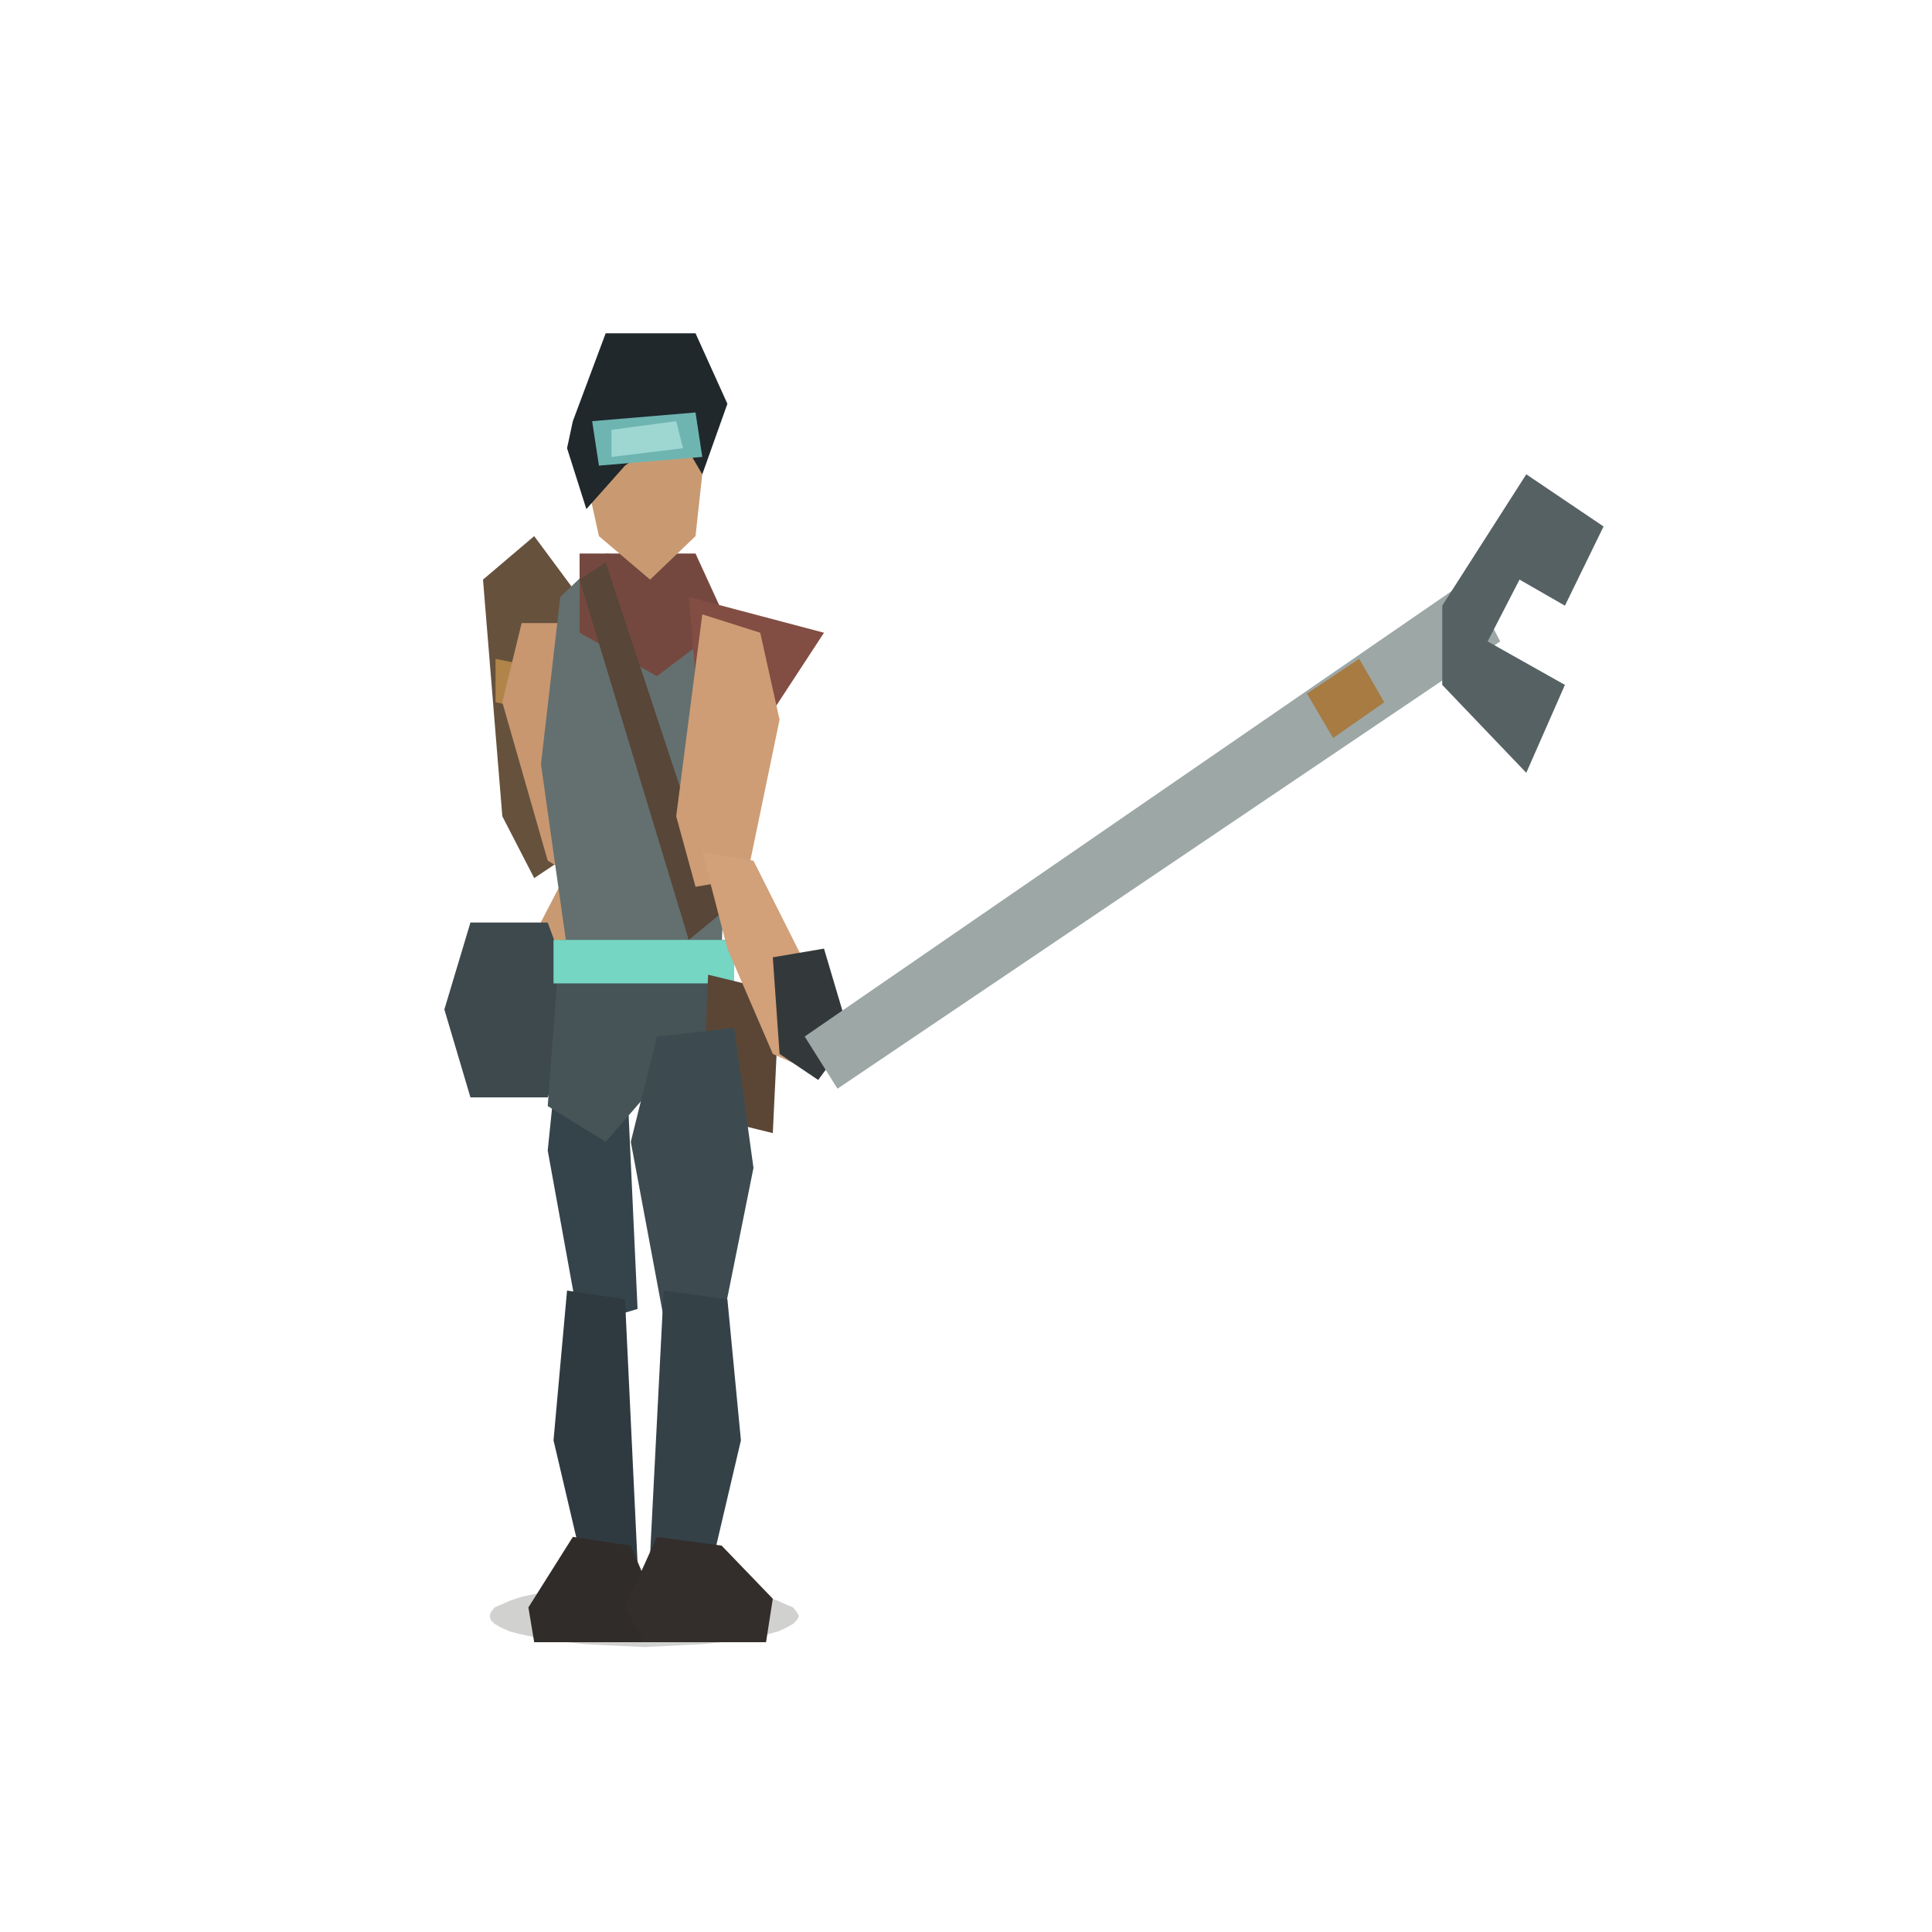
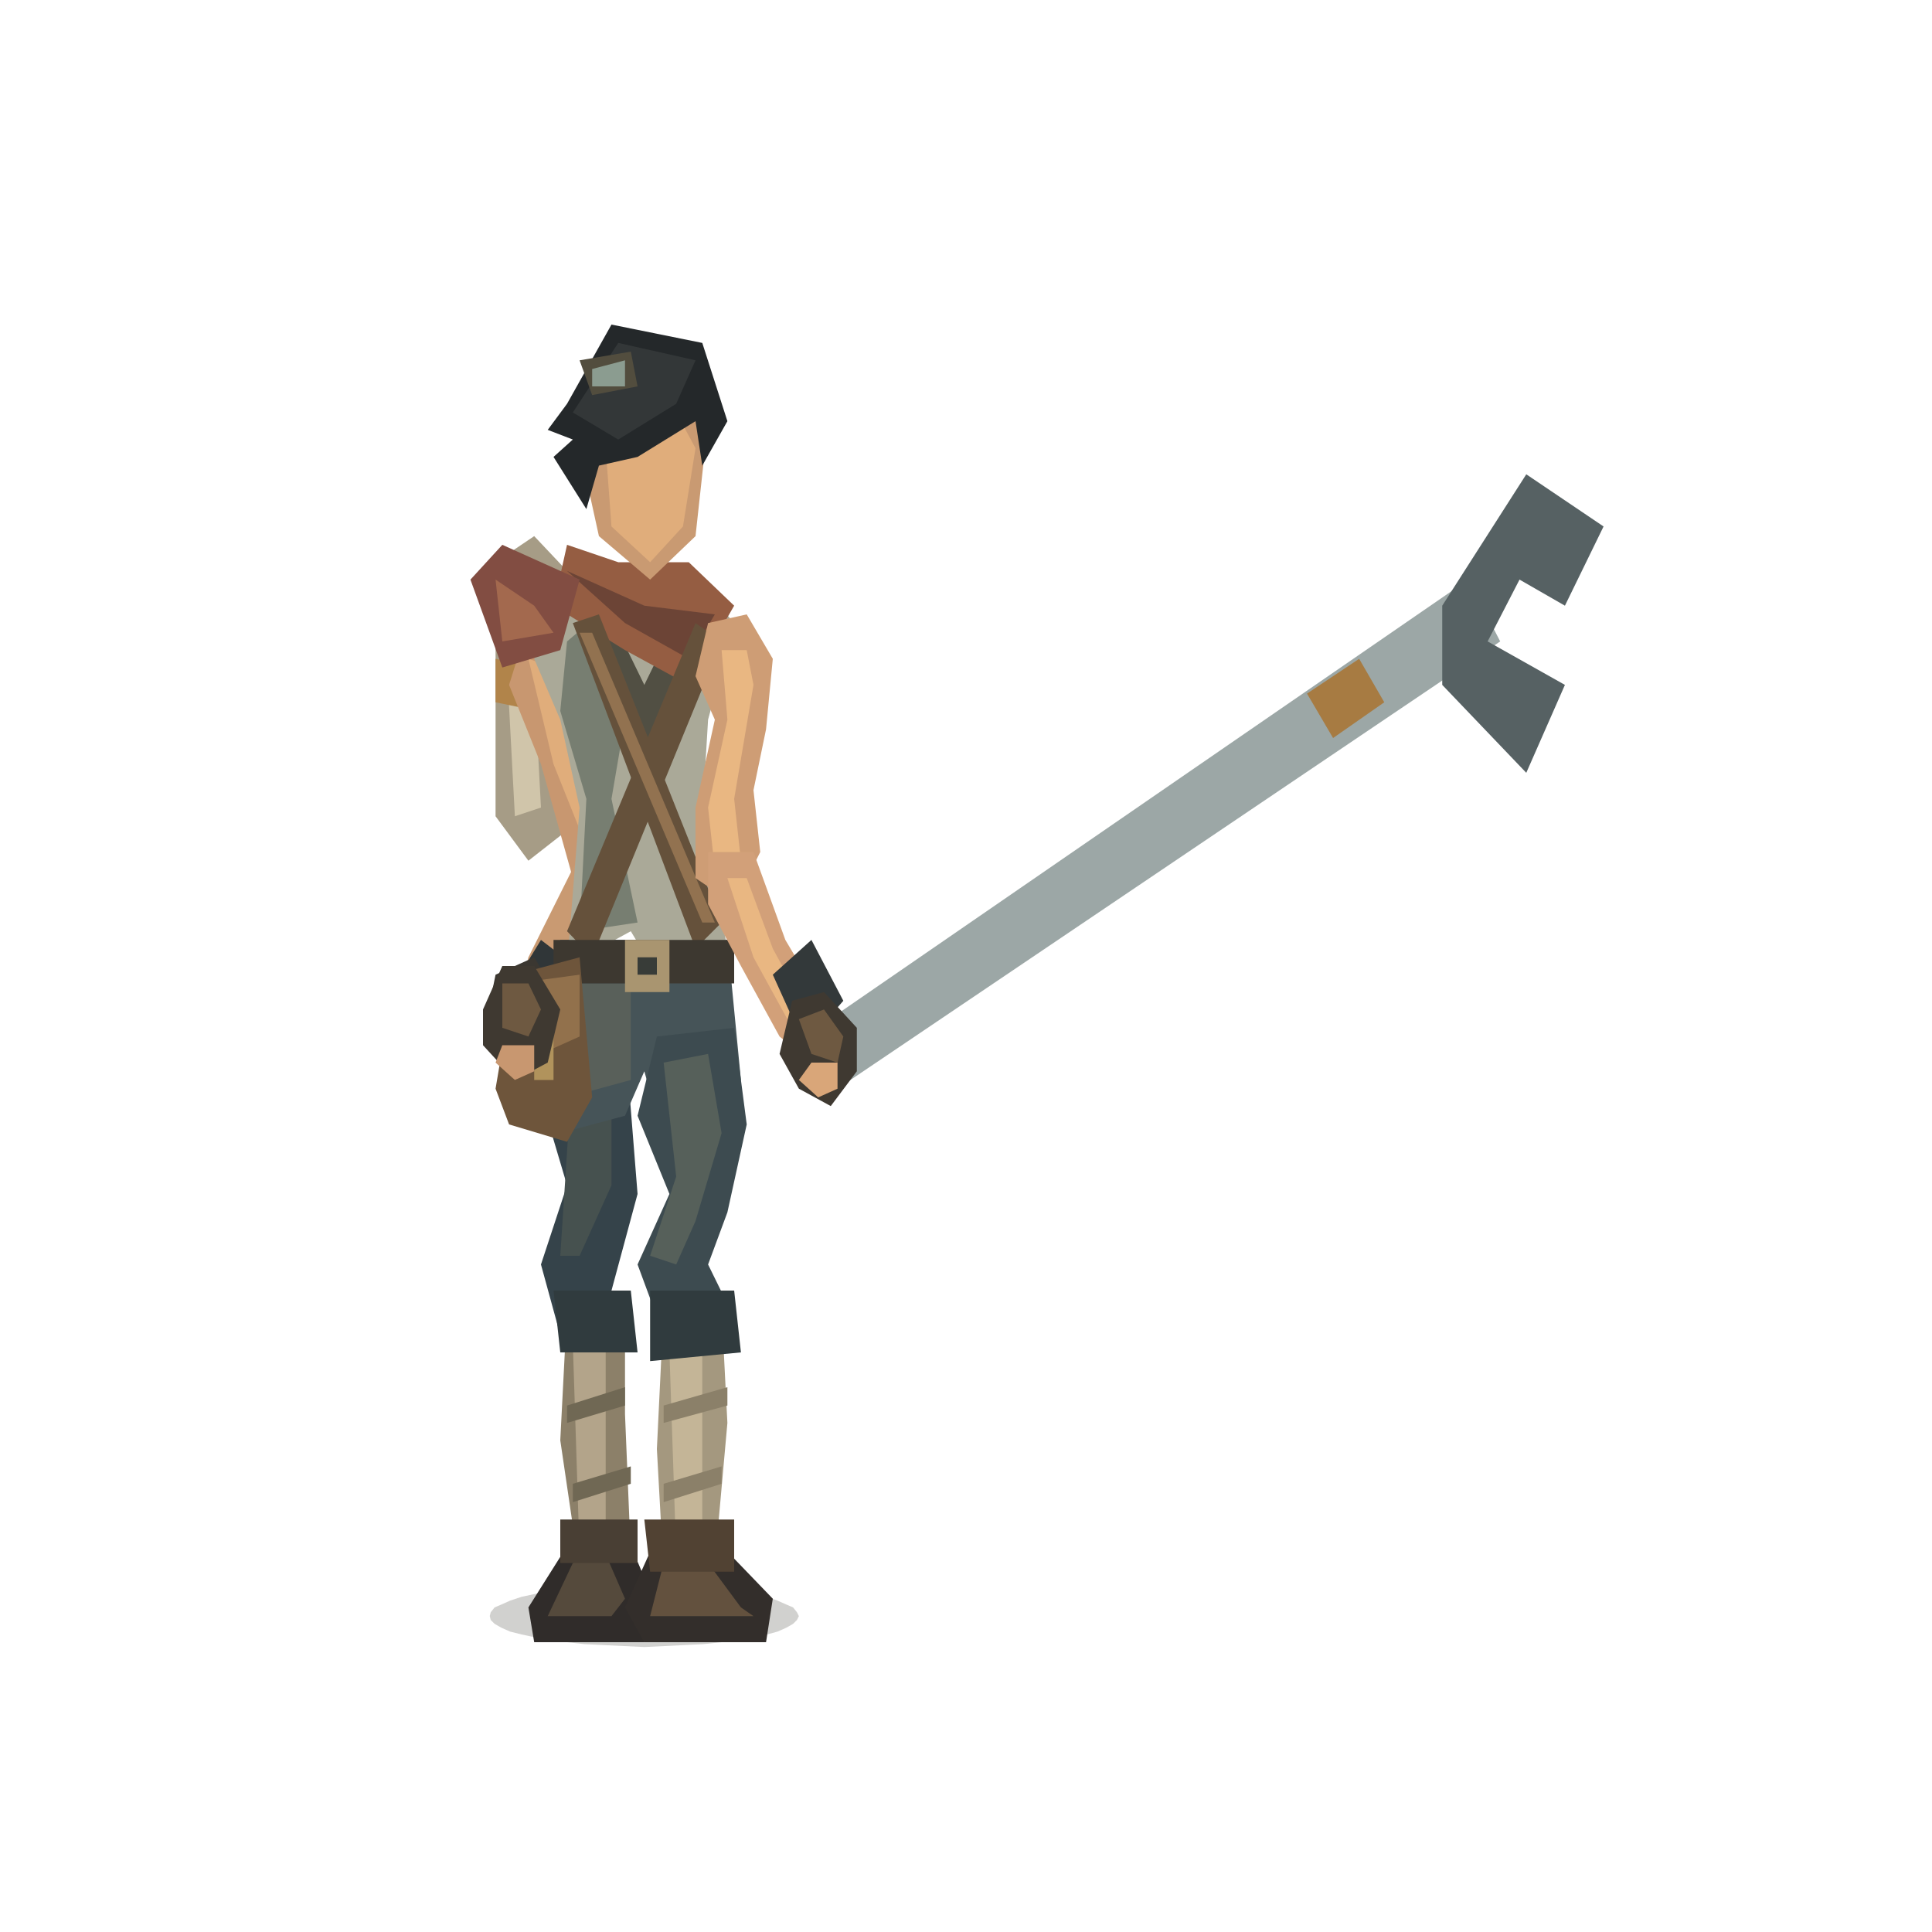
<svg xmlns="http://www.w3.org/2000/svg" viewBox="-1 -1 2 2" id="rival-scout">
  <polygon id="rival-ground-shadow-shape" points="-0.173,0.673 -0.175,0.677 -0.179,0.681 -0.186,0.685 -0.195,0.689 -0.206,0.692 -0.22,0.695 -0.236,0.698 -0.253,0.7 -0.272,0.702 -0.292,0.703 -0.312,0.704 -0.333,0.705 -0.354,0.704 -0.375,0.703 -0.395,0.702 -0.413,0.7 -0.431,0.698 -0.446,0.695 -0.46,0.692 -0.472,0.689 -0.481,0.685 -0.488,0.681 -0.492,0.677 -0.493,0.673 -0.492,0.669 -0.488,0.664 -0.481,0.661 -0.472,0.657 -0.46,0.653 -0.446,0.65 -0.431,0.647 -0.413,0.645 -0.395,0.643 -0.375,0.642 -0.354,0.641 -0.333,0.641 -0.312,0.641 -0.292,0.642 -0.272,0.643 -0.253,0.645 -0.236,0.647 -0.22,0.65 -0.206,0.653 -0.195,0.657 -0.186,0.661 -0.179,0.664 -0.175,0.669" fill="#49463f" opacity="0.25" />
-   <polygon id="rival-far-thigh-shape" points="-0.42,0.064 -0.353,0.073 -0.34,0.355 -0.4,0.373 -0.433,0.191" fill="#35434a" opacity="1" />
-   <polygon id="rival-far-calf-shape" points="-0.413,0.336 -0.353,0.345 -0.34,0.618 -0.393,0.636 -0.427,0.491" fill="#2f3a40" opacity="1" />
+   <polygon id="rival-far-thigh-shape" points="-0.42,0.064 -0.353,0.073 -0.34,0.236 -0.367,0.336 -0.353,0.382 -0.42,0.382 -0.44,0.309 -0.413,0.227 -0.44,0.136" fill="#35434a" opacity="1" />
+   <polygon id="rival-far-thigh-inset" points="-0.407,0.1 -0.367,0.109 -0.367,0.227 -0.4,0.3 -0.42,0.3" fill="#46514f" opacity="1" />
+   <polygon id="rival-far-calf-shape" points="-0.413,0.355 -0.353,0.355 -0.353,0.464 -0.347,0.609 -0.4,0.627 -0.42,0.491" fill="#8c8069" opacity="1" />
+   <polygon id="rival-far-wrap-inset" points="-0.407,0.391 -0.373,0.391 -0.373,0.6 -0.4,0.609" fill="#b3a48a" opacity="1" />
+   <polygon id="rival-far-wrap-seam" points="-0.413,0.455 -0.353,0.436 -0.353,0.455 -0.413,0.473" fill="#706854" opacity="1" />
+   <polygon id="rival-far-wrap-lower-seam" points="-0.407,0.536 -0.347,0.518 -0.347,0.536 -0.407,0.555" fill="#706854" opacity="1" />
+   <polygon id="rival-far-trouser-cuff" points="-0.427,0.336 -0.347,0.336 -0.34,0.4 -0.42,0.4" fill="#303b3e" opacity="1" />
  <polygon id="rival-far-boot-shape" points="-0.407,0.591 -0.347,0.6 -0.32,0.664 -0.333,0.7 -0.447,0.7 -0.453,0.664" fill="#302c2a" opacity="1" />
-   <polygon id="rival-rope-coil-shape" points="-0.5,-0.4 -0.447,-0.445 -0.387,-0.364 -0.393,-0.127 -0.447,-0.091 -0.48,-0.155" fill="#66513d" opacity="1" />
+   <polygon id="rival-far-boot-inset" points="-0.407,0.618 -0.373,0.609 -0.353,0.655 -0.367,0.673 -0.433,0.673" fill="#554a3c" opacity="1" />
+   <polygon id="rival-far-boot-cuff" points="-0.42,0.573 -0.34,0.573 -0.34,0.618 -0.42,0.618" fill="#493f34" opacity="1" />
+   <polygon id="rival-rope-coil-shape" points="-0.487,-0.418 -0.447,-0.445 -0.413,-0.409 -0.407,-0.145 -0.453,-0.109 -0.487,-0.155" fill="#a69c86" opacity="1" />
+   <polygon id="rival-rope-coil-inset" points="-0.48,-0.4 -0.453,-0.409 -0.44,-0.164 -0.467,-0.155" fill="#d0c5aa" opacity="1" />
  <polygon id="rival-rope-coil-band-shape" points="-0.487,-0.318 -0.4,-0.3 -0.4,-0.255 -0.487,-0.273" fill="#b1844a" opacity="1" />
-   <polygon id="rival-far-upper-arm-shape" points="-0.46,-0.355 -0.407,-0.355 -0.36,-0.145 -0.387,-0.082 -0.433,-0.109 -0.48,-0.273" fill="#c89770" opacity="1" />
-   <polygon id="rival-far-forearm-shape" points="-0.393,-0.136 -0.347,-0.145 -0.427,0.064 -0.467,0.073 -0.473,0.018" fill="#c99a72" opacity="1" />
-   <polygon id="rival-far-glove-shape" points="-0.467,-0.009 -0.413,0.009 -0.427,0.091 -0.473,0.091 -0.493,0.055" fill="#303638" opacity="1" />
-   <polygon id="rival-survey-guard-contour" points="-0.513,-0.045 -0.433,-0.045 -0.4,0.045 -0.433,0.136 -0.513,0.136 -0.54,0.045" fill="#3d494d" opacity="1" />
-   <polygon id="rival-pelvis-wrap-shape" points="-0.42,-0.027 -0.247,-0.027 -0.233,0.155 -0.293,0.182 -0.333,0.136 -0.373,0.182 -0.433,0.145" fill="#465458" opacity="1" />
-   <polygon id="rival-vest-shape" points="-0.42,-0.382 -0.373,-0.427 -0.287,-0.418 -0.24,-0.345 -0.253,-0.018 -0.413,-0.018 -0.44,-0.209" fill="#64706f" opacity="1" />
-   <polygon id="rival-scarf-collar-shape" points="-0.4,-0.427 -0.28,-0.427 -0.247,-0.355 -0.32,-0.3 -0.4,-0.345" fill="#75483f" opacity="1" />
-   <polygon id="rival-scarf-tail-shape" points="-0.287,-0.382 -0.147,-0.345 -0.2,-0.264 -0.28,-0.3" fill="#824d42" opacity="1" />
+   <polygon id="rival-far-upper-arm-shape" points="-0.453,-0.355 -0.413,-0.345 -0.387,-0.264 -0.34,-0.155 -0.367,-0.082 -0.407,-0.091 -0.44,-0.209 -0.473,-0.291" fill="#c89770" opacity="1" />
+   <polygon id="rival-far-arm-inset" points="-0.453,-0.318 -0.427,-0.309 -0.407,-0.218 -0.367,-0.127 -0.387,-0.109 -0.427,-0.209" fill="#e0ad7b" opacity="1" />
+   <polygon id="rival-far-forearm-shape" points="-0.38,-0.155 -0.327,-0.118 -0.38,-0.018 -0.427,0.064 -0.467,0.045 -0.453,-0.009" fill="#c99a72" opacity="1" />
+   <polygon id="rival-far-forearm-inset" points="-0.36,-0.118 -0.34,-0.109 -0.4,0.009 -0.433,0.018" fill="#e0ad7b" opacity="1" />
+   <polygon id="rival-far-glove-shape" points="-0.44,-0.027 -0.393,0.009 -0.42,0.064 -0.473,0.027" fill="#303638" opacity="1" />
+   <polygon id="rival-survey-guard-contour" points="-0.487,0.009 -0.447,-0.009 -0.42,0.036 -0.433,0.1 -0.467,0.118 -0.5,0.073" fill="#3b3731" opacity="1" />
+   <polygon id="rival-pelvis-wrap-shape" points="-0.42,-0.027 -0.247,-0.027 -0.233,0.118 -0.267,0.173 -0.32,0.155 -0.333,0.109 -0.353,0.155 -0.42,0.173 -0.44,0.118" fill="#465458" opacity="1" />
+   <polygon id="rival-pelvis-wrap-inset" points="-0.407,0.018 -0.347,0.018 -0.347,0.118 -0.413,0.136" fill="#59605a" opacity="1" />
+   <polygon id="rival-vest-shape" points="-0.42,-0.373 -0.38,-0.409 -0.287,-0.409 -0.24,-0.355 -0.267,-0.255 -0.273,-0.155 -0.247,-0.018 -0.32,0.009 -0.347,-0.036 -0.413,0 -0.4,-0.164 -0.42,-0.255 -0.447,-0.318" fill="#aaa998" opacity="1" />
+   <polygon id="rival-vest-inset" points="-0.413,-0.336 -0.38,-0.364 -0.353,-0.255 -0.367,-0.173 -0.34,-0.045 -0.4,-0.036 -0.393,-0.173 -0.42,-0.264" fill="#777e71" opacity="1" />
+   <polygon id="rival-vest-collar-detail" points="-0.373,-0.373 -0.333,-0.291 -0.293,-0.373 -0.287,-0.282 -0.333,-0.2 -0.38,-0.291" fill="#514f43" opacity="1" />
+   <polygon id="rival-scarf-collar-shape" points="-0.413,-0.436 -0.36,-0.418 -0.287,-0.418 -0.24,-0.373 -0.287,-0.291 -0.353,-0.327 -0.427,-0.373" fill="#955d42" opacity="1" />
+   <polygon id="rival-scarf-collar-inset" points="-0.413,-0.409 -0.333,-0.373 -0.26,-0.364 -0.287,-0.318 -0.353,-0.355" fill="#6c4436" opacity="1" />
+   <polygon id="rival-scarf-tail-shape" points="-0.4,-0.4 -0.48,-0.436 -0.513,-0.4 -0.48,-0.309 -0.42,-0.327" fill="#824d42" opacity="1" />
+   <polygon id="rival-scarf-tail-inset" points="-0.487,-0.4 -0.447,-0.373 -0.427,-0.345 -0.48,-0.336" fill="#a3694e" opacity="1" />
  <polygon id="rival-face-shape" points="-0.38,-0.591 -0.307,-0.627 -0.267,-0.564 -0.28,-0.445 -0.327,-0.4 -0.38,-0.445 -0.4,-0.536" fill="#c99a72" opacity="1" />
-   <polygon id="rival-hair-shape" points="-0.407,-0.564 -0.373,-0.655 -0.28,-0.655 -0.247,-0.582 -0.273,-0.509 -0.3,-0.555 -0.353,-0.518 -0.393,-0.473 -0.413,-0.536" fill="#20282c" opacity="1" />
-   <polygon id="rival-goggles-shape" points="-0.387,-0.564 -0.28,-0.573 -0.273,-0.527 -0.38,-0.518" fill="#6eb5b1" opacity="1" />
-   <polygon id="rival-goggles-mid-mark" points="-0.367,-0.555 -0.3,-0.564 -0.293,-0.536 -0.367,-0.527" fill="#9ed7d2" opacity="1" />
-   <polygon id="rival-harness-shape" points="-0.4,-0.4 -0.373,-0.418 -0.253,-0.055 -0.287,-0.027" fill="#584638" opacity="1" />
-   <polygon id="rival-salvage-band-shape" points="-0.427,-0.027 -0.24,-0.027 -0.24,0.018 -0.427,0.018" fill="#75d6c4" opacity="1" />
-   <polygon id="rival-tool-pouch-shape" points="-0.267,0.009 -0.193,0.027 -0.2,0.173 -0.273,0.155" fill="#5b4636" opacity="1" />
-   <polygon id="rival-near-thigh-shape" points="-0.32,0.073 -0.24,0.064 -0.22,0.209 -0.253,0.373 -0.313,0.364 -0.347,0.182" fill="#3d4b50" opacity="1" />
-   <polygon id="rival-near-calf-shape" points="-0.313,0.336 -0.247,0.345 -0.233,0.491 -0.267,0.636 -0.327,0.609" fill="#344248" opacity="1" />
+   <polygon id="rival-face-inset" points="-0.373,-0.536 -0.3,-0.573 -0.28,-0.536 -0.293,-0.455 -0.327,-0.418 -0.367,-0.455" fill="#e0ad7b" opacity="1" />
+   <polygon id="rival-hair-shape" points="-0.413,-0.582 -0.367,-0.664 -0.273,-0.645 -0.247,-0.564 -0.273,-0.518 -0.28,-0.564 -0.34,-0.527 -0.38,-0.518 -0.393,-0.473 -0.427,-0.527 -0.407,-0.545 -0.433,-0.555" fill="#24282a" opacity="1" />
+   <polygon id="rival-hair-inset" points="-0.407,-0.573 -0.36,-0.645 -0.28,-0.627 -0.3,-0.582 -0.36,-0.545" fill="#333738" opacity="1" />
+   <polygon id="rival-goggles-shape" points="-0.4,-0.627 -0.347,-0.636 -0.34,-0.6 -0.387,-0.591" fill="#524d3e" opacity="1" />
+   <polygon id="rival-goggles-mid-mark" points="-0.387,-0.618 -0.353,-0.627 -0.353,-0.6 -0.387,-0.6" fill="#8b9c90" opacity="1" />
+   <polygon id="rival-harness-shape" points="-0.407,-0.355 -0.38,-0.364 -0.253,-0.045 -0.28,-0.018" fill="#65513b" opacity="1" />
+   <polygon id="rival-harness-cross-strap" points="-0.28,-0.355 -0.253,-0.336 -0.387,-0.009 -0.413,-0.036" fill="#65513b" opacity="1" />
+   <polygon id="rival-harness-inset" points="-0.4,-0.345 -0.387,-0.345 -0.26,-0.045 -0.273,-0.045" fill="#927250" opacity="1" />
+   <polygon id="rival-salvage-band-shape" points="-0.427,-0.027 -0.24,-0.027 -0.24,0.018 -0.427,0.018" fill="#3d3830" opacity="1" />
+   <polygon id="rival-belt-buckle-detail" points="-0.353,-0.027 -0.307,-0.027 -0.307,0.027 -0.353,0.027" fill="#a99570" opacity="1" />
+   <polygon id="rival-belt-buckle-inset" points="-0.34,-0.009 -0.32,-0.009 -0.32,0.009 -0.34,0.009" fill="#383c38" opacity="1" />
+   <polygon id="rival-tool-pouch-shape" points="-0.467,0.009 -0.4,-0.009 -0.387,0.136 -0.413,0.182 -0.473,0.164 -0.487,0.127" fill="#6e553b" opacity="1" />
+   <polygon id="rival-tool-pouch-flap-detail" points="-0.467,0.018 -0.4,0.009 -0.4,0.073 -0.44,0.091 -0.473,0.064" fill="#92714c" opacity="1" />
+   <polygon id="rival-tool-pouch-buckle-detail" points="-0.447,0.064 -0.427,0.064 -0.427,0.118 -0.447,0.118" fill="#b1935c" opacity="1" />
+   <polygon id="rival-near-thigh-shape" points="-0.32,0.073 -0.24,0.064 -0.227,0.164 -0.247,0.255 -0.267,0.309 -0.24,0.364 -0.313,0.382 -0.34,0.309 -0.307,0.236 -0.34,0.155" fill="#3d4b50" opacity="1" />
+   <polygon id="rival-near-thigh-inset" points="-0.313,0.1 -0.267,0.091 -0.253,0.173 -0.28,0.264 -0.3,0.309 -0.327,0.3 -0.3,0.218" fill="#56605a" opacity="1" />
+   <polygon id="rival-near-calf-shape" points="-0.313,0.355 -0.253,0.355 -0.247,0.473 -0.26,0.618 -0.313,0.627 -0.32,0.5" fill="#a4987f" opacity="1" />
+   <polygon id="rival-near-wrap-inset" points="-0.307,0.4 -0.273,0.4 -0.273,0.6 -0.3,0.609" fill="#c4b597" opacity="1" />
+   <polygon id="rival-near-wrap-seam" points="-0.313,0.455 -0.247,0.436 -0.247,0.455 -0.313,0.473" fill="#8b8069" opacity="1" />
+   <polygon id="rival-near-wrap-lower-seam" points="-0.313,0.536 -0.253,0.518 -0.253,0.536 -0.313,0.555" fill="#8b8069" opacity="1" />
+   <polygon id="rival-near-trouser-cuff" points="-0.327,0.336 -0.24,0.336 -0.233,0.4 -0.327,0.409" fill="#303b3e" opacity="1" />
  <polygon id="rival-near-boot-shape" points="-0.32,0.591 -0.253,0.6 -0.2,0.655 -0.207,0.7 -0.333,0.7 -0.353,0.664" fill="#332e2b" opacity="1" />
-   <polygon id="rival-near-upper-arm-shape" points="-0.273,-0.364 -0.213,-0.345 -0.193,-0.255 -0.227,-0.091 -0.28,-0.082 -0.3,-0.155" fill="#ce9d75" opacity="1" />
-   <polygon id="rival-near-forearm-shape" points="-0.273,-0.118 -0.22,-0.109 -0.133,0.064 -0.16,0.109 -0.2,0.091 -0.247,-0.018" fill="#d2a079" opacity="1" />
-   <polygon id="rival-near-glove-shape" points="-0.2,-0.009 -0.147,-0.018 -0.12,0.073 -0.153,0.118 -0.193,0.091" fill="#33393a" opacity="1" />
+   <polygon id="rival-near-boot-inset" points="-0.313,0.618 -0.267,0.618 -0.233,0.664 -0.22,0.673 -0.327,0.673" fill="#63513e" opacity="1" />
+   <polygon id="rival-near-boot-cuff" points="-0.333,0.573 -0.24,0.573 -0.24,0.627 -0.327,0.627" fill="#514233" opacity="1" />
+   <polygon id="rival-near-upper-arm-shape" points="-0.267,-0.355 -0.227,-0.364 -0.2,-0.318 -0.207,-0.245 -0.22,-0.182 -0.213,-0.118 -0.24,-0.064 -0.28,-0.091 -0.28,-0.164 -0.26,-0.255 -0.28,-0.3" fill="#ce9d75" opacity="1" />
+   <polygon id="rival-near-arm-inset" points="-0.253,-0.327 -0.227,-0.327 -0.22,-0.291 -0.24,-0.173 -0.233,-0.109 -0.26,-0.1 -0.267,-0.164 -0.247,-0.255" fill="#e9b782" opacity="1" />
+   <polygon id="rival-near-forearm-shape" points="-0.267,-0.118 -0.22,-0.118 -0.187,-0.027 -0.133,0.064 -0.16,0.1 -0.193,0.073 -0.233,0 -0.267,-0.064" fill="#d2a079" opacity="1" />
+   <polygon id="rival-near-forearm-inset" points="-0.247,-0.091 -0.227,-0.091 -0.2,-0.018 -0.16,0.055 -0.18,0.064 -0.22,-0.009" fill="#e9b782" opacity="1" />
+   <polygon id="rival-near-glove-shape" points="-0.2,0.009 -0.16,-0.027 -0.127,0.036 -0.167,0.082" fill="#33393a" opacity="1" />
  <polygon id="rival-salvage-hook-contour" points="-0.167,0.073 0.52,-0.4 0.553,-0.336 -0.133,0.127" fill="#9ca7a6" opacity="1" />
  <polygon id="rival-hook-head-inset-shape" points="0.493,-0.373 0.58,-0.509 0.66,-0.455 0.62,-0.373 0.573,-0.4 0.54,-0.336 0.62,-0.291 0.58,-0.2 0.493,-0.291" fill="#566163" opacity="1" />
  <polygon id="rival-hook-collar-shape" points="0.353,-0.282 0.407,-0.318 0.433,-0.273 0.38,-0.236" fill="#a77b42" opacity="1" />
+   <polygon id="rival-near-hand-shape" points="-0.18,0.036 -0.147,0.027 -0.113,0.064 -0.113,0.109 -0.14,0.145 -0.173,0.127 -0.193,0.091" fill="#3f3931" opacity="1" />
+   <polygon id="rival-near-hand-inset" points="-0.173,0.055 -0.147,0.045 -0.127,0.073 -0.133,0.1 -0.16,0.091" fill="#6e5941" opacity="1" />
+   <polygon id="rival-near-fingers-detail" points="-0.16,0.1 -0.133,0.1 -0.133,0.127 -0.153,0.136 -0.173,0.118" fill="#d9a679" opacity="1" />
+   <polygon id="rival-far-hand-shape" points="-0.48,0 -0.447,0 -0.42,0.045 -0.433,0.1 -0.467,0.118 -0.5,0.082 -0.5,0.045" fill="#3f3931" opacity="1" />
+   <polygon id="rival-far-hand-inset" points="-0.48,0.018 -0.453,0.018 -0.44,0.045 -0.453,0.073 -0.48,0.064" fill="#6e5941" opacity="1" />
+   <polygon id="rival-far-fingers-detail" points="-0.48,0.082 -0.447,0.082 -0.447,0.109 -0.467,0.118 -0.487,0.1" fill="#c89770" opacity="1" />
</svg>
